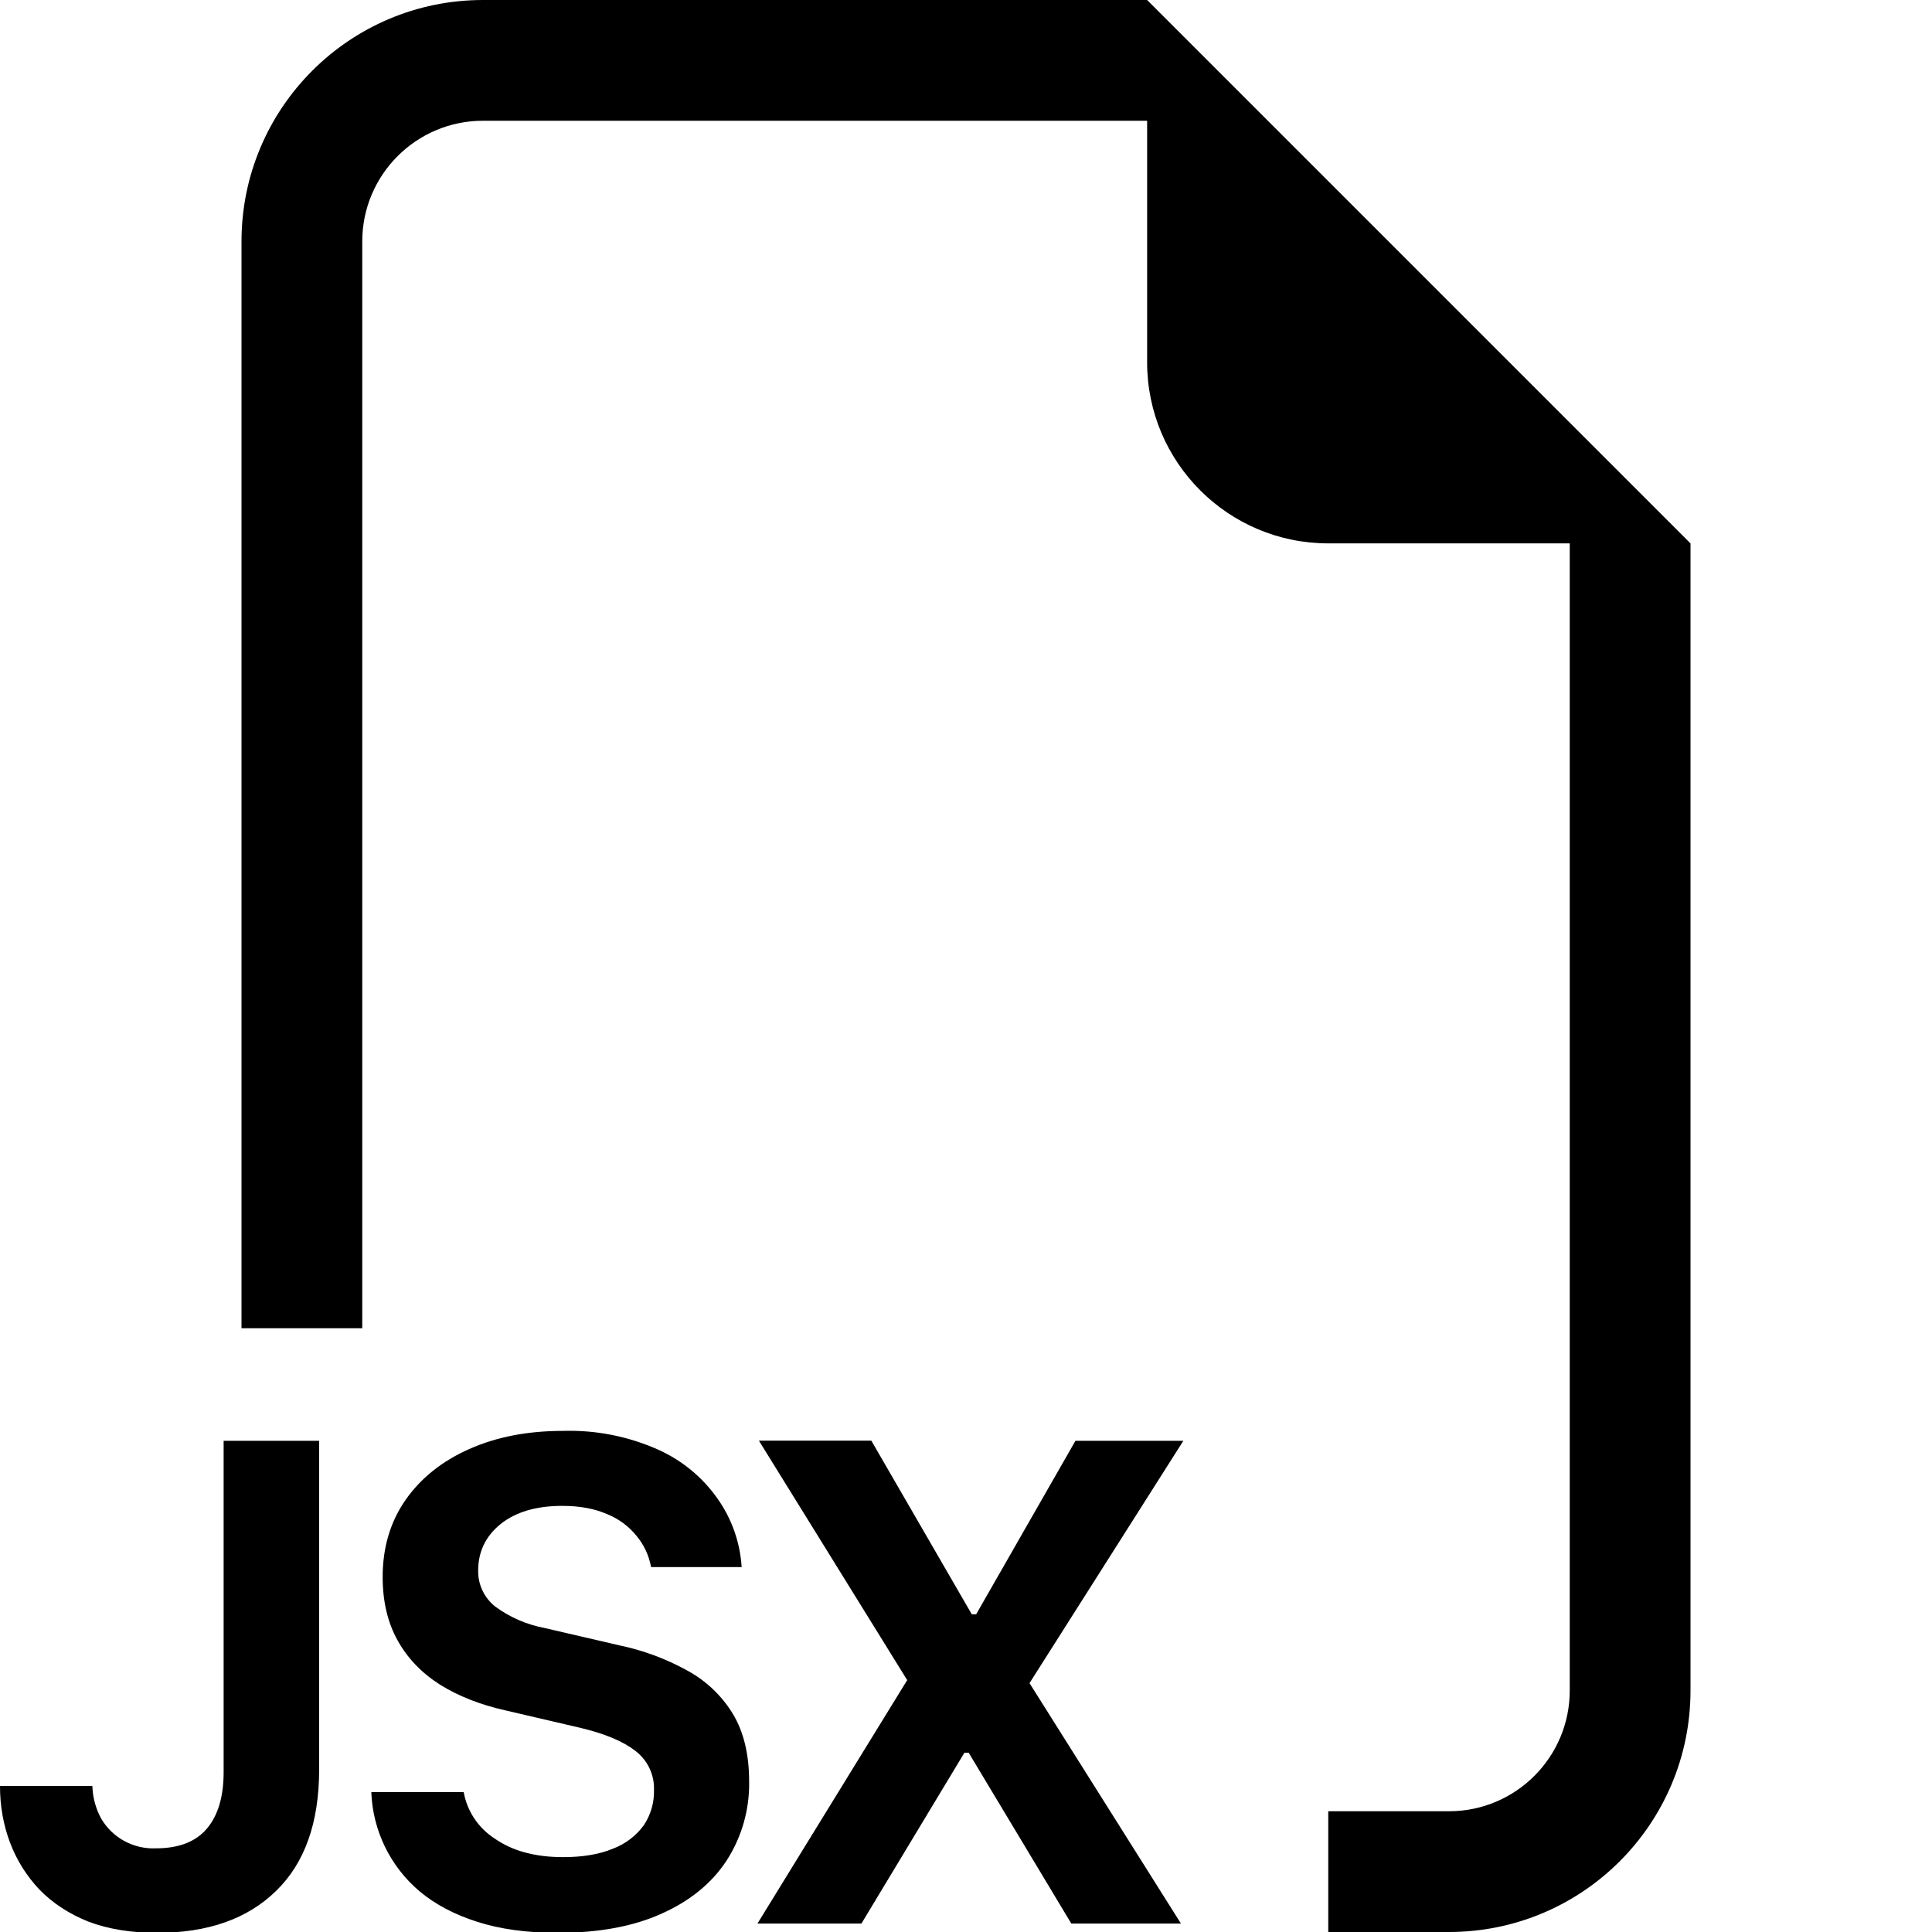
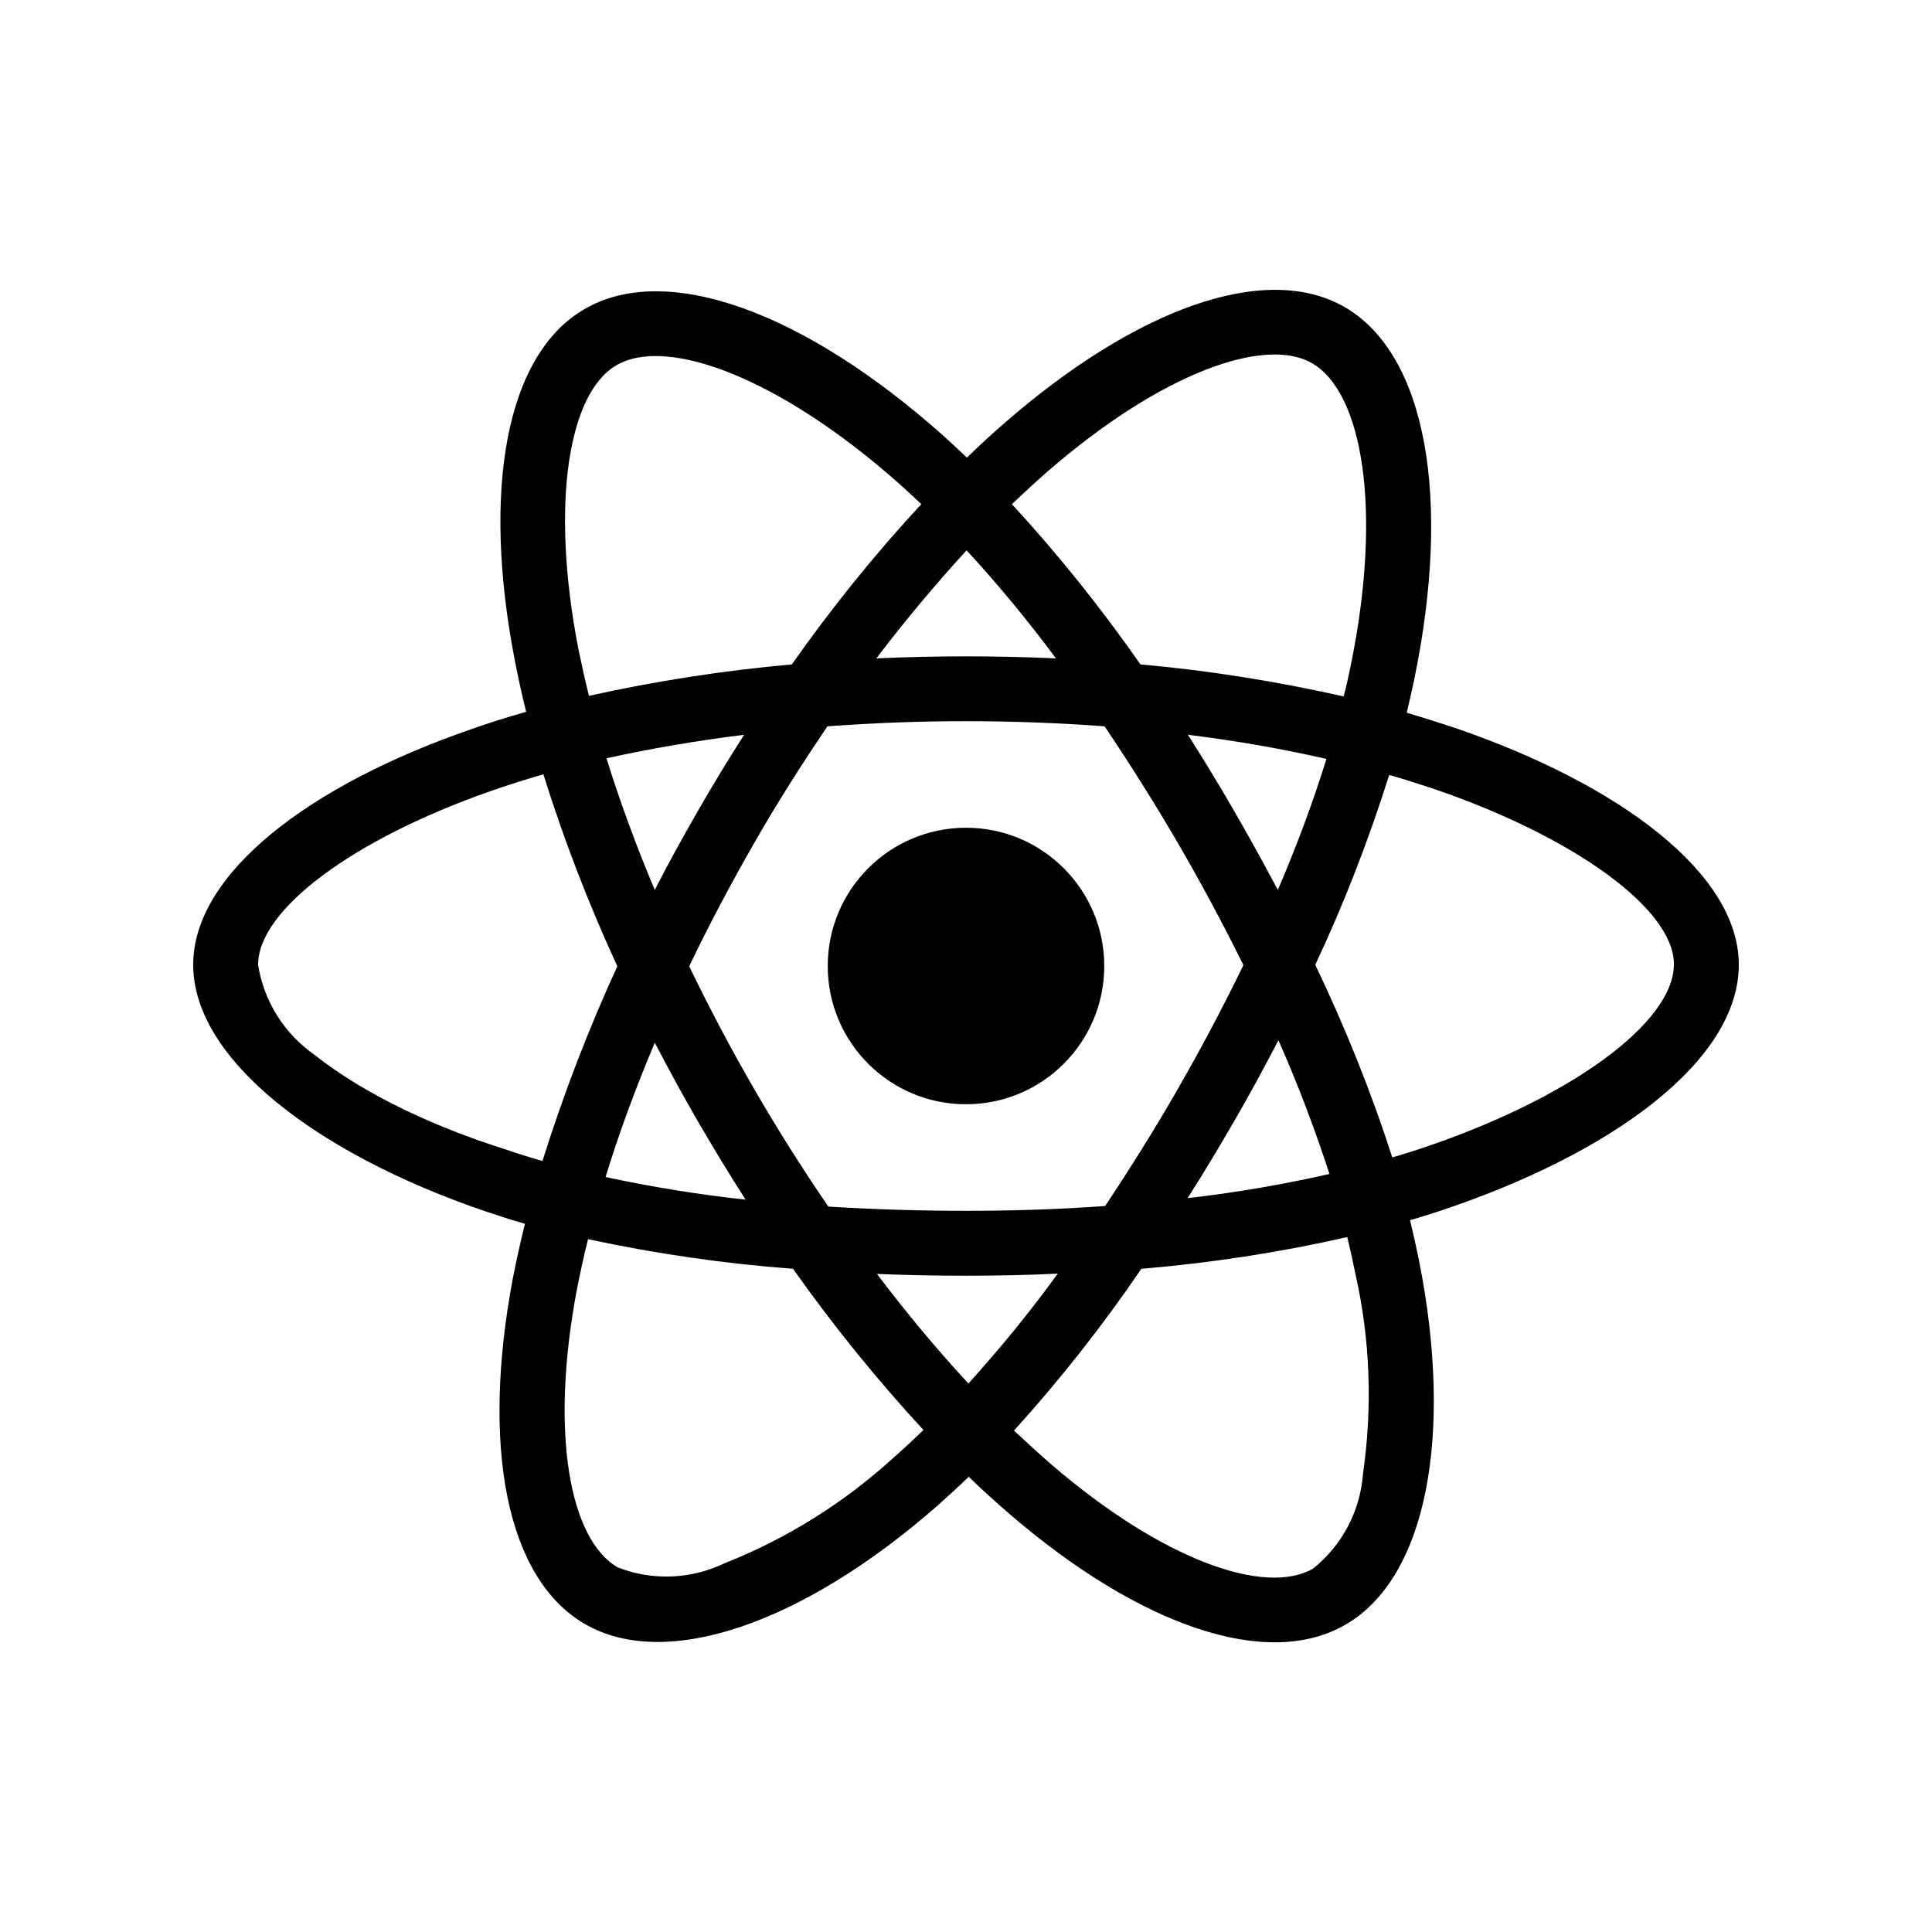
- <svg xmlns="http://www.w3.org/2000/svg" width="16" height="16" fill="currentColor" class="bi bi-filetype-jsx" viewBox="0 0 16 16">
-   <path fill-rule="evenodd" d="M14 4.5V14a2 2 0 0 1-2 2h-1v-1h1a1 1 0 0 0 1-1V4.5h-2A1.5 1.5 0 0 1 9.5 3V1H4a1 1 0 0 0-1 1v9H2V2a2 2 0 0 1 2-2h5.5zM3.075 14.841a1.13 1.13 0 0 0 .401.823q.194.162.478.252.284.091.665.091.507 0 .858-.158.355-.158.54-.44a1.17 1.17 0 0 0 .187-.656q0-.336-.135-.56a1 1 0 0 0-.375-.357 2 2 0 0 0-.565-.21l-.621-.144a1 1 0 0 1-.405-.176.37.37 0 0 1-.143-.299q0-.234.184-.384.188-.152.513-.152.214 0 .37.068a.6.6 0 0 1 .245.181.56.56 0 0 1 .12.258h.75a1.1 1.1 0 0 0-.199-.566 1.2 1.2 0 0 0-.5-.41 1.8 1.8 0 0 0-.78-.152q-.44 0-.776.15-.337.149-.528.421-.19.273-.19.639 0 .302.123.524t.351.367q.229.143.54.213l.618.144q.31.073.462.193a.39.39 0 0 1 .153.326.5.5 0 0 1-.085.29.56.56 0 0 1-.255.193q-.167.07-.413.07-.176 0-.32-.04a.8.8 0 0 1-.248-.115.58.58 0 0 1-.255-.384zM0 14.791q0 .247.082.466.083.22.243.39.165.17.407.267.246.093.569.093.63 0 .984-.346.357-.345.358-1.004v-2.725h-.791v2.745q0 .302-.138.466t-.422.164a.5.5 0 0 1-.454-.246.6.6 0 0 1-.073-.27zm8.907-2.859H9.8l-1.274 2.007L9.78 15.93h-.908l-.85-1.415h-.035l-.853 1.415h-.861l1.24-2.016-1.228-1.983h.931l.832 1.438h.036l.823-1.438Z" />
+ <svg xmlns="http://www.w3.org/2000/svg" viewBox="0 0 640 640">
+   <path d="M482.2 241.2C476.8 239.4 471.4 237.7 466 236.1C466.9 232.4 467.7 228.7 468.5 225C480.8 165.4 472.7 117.5 445.4 101.7C419.1 86.6 376.2 102.3 332.8 140.1C328.5 143.8 324.3 147.7 320.3 151.6C317.6 149 314.8 146.4 312 143.9C266.5 103.5 220.9 86.5 193.6 102.4C167.4 117.6 159.6 162.7 170.6 219.1C171.7 224.7 172.9 230.2 174.3 235.8C167.9 237.6 161.6 239.6 155.7 241.7C102.3 260.2 64 289.4 64 319.6C64 350.8 104.8 382.1 160.3 401.1C164.8 402.6 169.3 404.1 173.9 405.4C172.4 411.4 171.1 417.3 169.9 423.4C159.4 478.9 167.6 522.9 193.8 538C220.8 553.6 266.2 537.6 310.4 498.9C313.9 495.8 317.4 492.6 320.9 489.2C325.3 493.5 329.9 497.6 334.5 501.6C377.3 538.4 419.6 553.3 445.7 538.2C472.7 522.6 481.5 475.3 470.1 417.7C469.2 413.3 468.2 408.8 467.1 404.2C470.3 403.3 473.4 402.3 476.5 401.3C534.2 382.2 576 351.3 576 319.6C576 289.3 536.6 259.9 482.2 241.2zM346.9 156.3C384.1 123.9 418.8 111.2 434.6 120.3C451.5 130 458 169.2 447.4 220.7C446.7 224.1 446 227.4 445.1 230.7C422.9 225.7 400.4 222.1 377.8 220.1C364.8 201.5 350.6 183.7 335.2 167C339.1 163.3 342.9 159.8 346.9 156.3zM231.2 371.5C236.3 380.2 241.5 388.9 247 397.4C231.4 395.7 215.9 393.2 200.6 389.9C205 375.5 210.5 360.6 216.9 345.4C221.5 354.2 226.2 362.9 231.2 371.5zM200.9 251.2C215.3 248 230.6 245.4 246.5 243.4C241.2 251.7 236 260.2 231.1 268.8C226.2 277.3 221.4 286 216.9 294.8C210.6 279.9 205.3 265.3 200.9 251.2zM228.3 320.1C234.9 306.3 242.1 292.8 249.7 279.5C257.3 266.2 265.5 253.3 274.1 240.6C289.1 239.5 304.4 238.9 320 238.9C335.6 238.9 351 239.5 365.9 240.6C374.4 253.2 382.5 266.1 390.2 279.3C397.9 292.5 405.1 306 411.9 319.7C405.2 333.5 398 347.1 390.3 360.5C382.7 373.8 374.6 386.7 366.1 399.5C351.2 400.6 335.7 401.1 320 401.1C304.3 401.1 289.1 400.6 274.4 399.7C265.7 387 257.5 374 249.8 360.7C242.1 347.4 235 333.9 228.3 320.1zM408.9 371.3C414 362.5 418.8 353.6 423.5 344.6C429.9 359.1 435.5 373.8 440.4 388.9C424.9 392.4 409.2 395.1 393.4 396.9C398.8 388.5 403.9 379.9 408.9 371.3zM423.3 294.8C418.6 286 413.8 277.2 408.8 268.6C403.9 260.1 398.8 251.7 393.5 243.4C409.6 245.4 425 248.1 439.4 251.4C434.8 266.2 429.4 280.6 423.3 294.8zM320.2 182.3C330.7 193.7 340.6 205.7 349.8 218.1C330 217.2 310.1 217.2 290.3 218.1C300.1 205.2 310.2 193.2 320.2 182.3zM204.2 121C221 111.2 258.3 125.2 297.6 160C300.1 162.2 302.6 164.6 305.2 167C289.7 183.7 275.4 201.5 262.3 220.1C239.7 222.1 217.3 225.6 195.1 230.5C193.8 225.4 192.7 220.2 191.6 215C182.2 166.6 188.4 130.1 204.2 121zM179.7 384.6C175.5 383.4 171.4 382.1 167.3 380.7C146 374 121.8 363.4 104.3 349.5C94.2 342.5 87.4 331.7 85.5 319.6C85.5 301.3 117.1 277.9 162.7 262C168.4 260 174.2 258.2 180 256.5C186.8 278.2 195 299.5 204.5 320.1C194.9 341 186.6 362.6 179.7 384.6zM296.3 482.6C279.8 497.7 260.7 509.7 239.9 517.9C228.8 523.2 216 523.7 204.6 519.2C188.7 510 182.1 474.7 191.1 427.2C192.2 421.6 193.4 416 194.8 410.5C217.2 415.3 239.8 418.6 262.7 420.3C275.9 439 290.4 456.9 305.9 473.7C302.7 476.8 299.5 479.8 296.3 482.6zM320.8 458.3C310.6 447.3 300.4 435.1 290.5 422C300.1 422.4 310 422.6 320 422.6C330.3 422.6 340.4 422.4 350.4 421.9C341.2 434.6 331.3 446.7 320.8 458.3zM451.5 488.3C450.6 500.5 444.6 511.9 435 519.6C419.1 528.8 385.2 516.8 348.6 485.4C344.4 481.8 340.2 477.9 335.9 473.9C351.2 457 365.3 439.1 378.1 420.3C401 418.4 423.8 414.9 446.3 409.8C447.3 413.9 448.2 418 449 422C453.9 443.6 454.7 466.1 451.5 488.3zM469.7 380.8C466.9 381.7 464.1 382.6 461.2 383.4C454.2 361.6 445.6 340.3 435.7 319.6C445.3 299.2 453.4 278.2 460.2 256.7C465.4 258.2 470.4 259.8 475.2 261.4C521.8 277.4 554.5 301.2 554.5 319.4C554.5 339 519.6 364.3 469.7 380.8zM320 365.8C345.3 365.8 365.8 345.3 365.8 320C365.8 294.7 345.3 274.2 320 274.2C294.7 274.2 274.2 294.7 274.2 320C274.2 345.3 294.7 365.8 320 365.8z" />
</svg>
